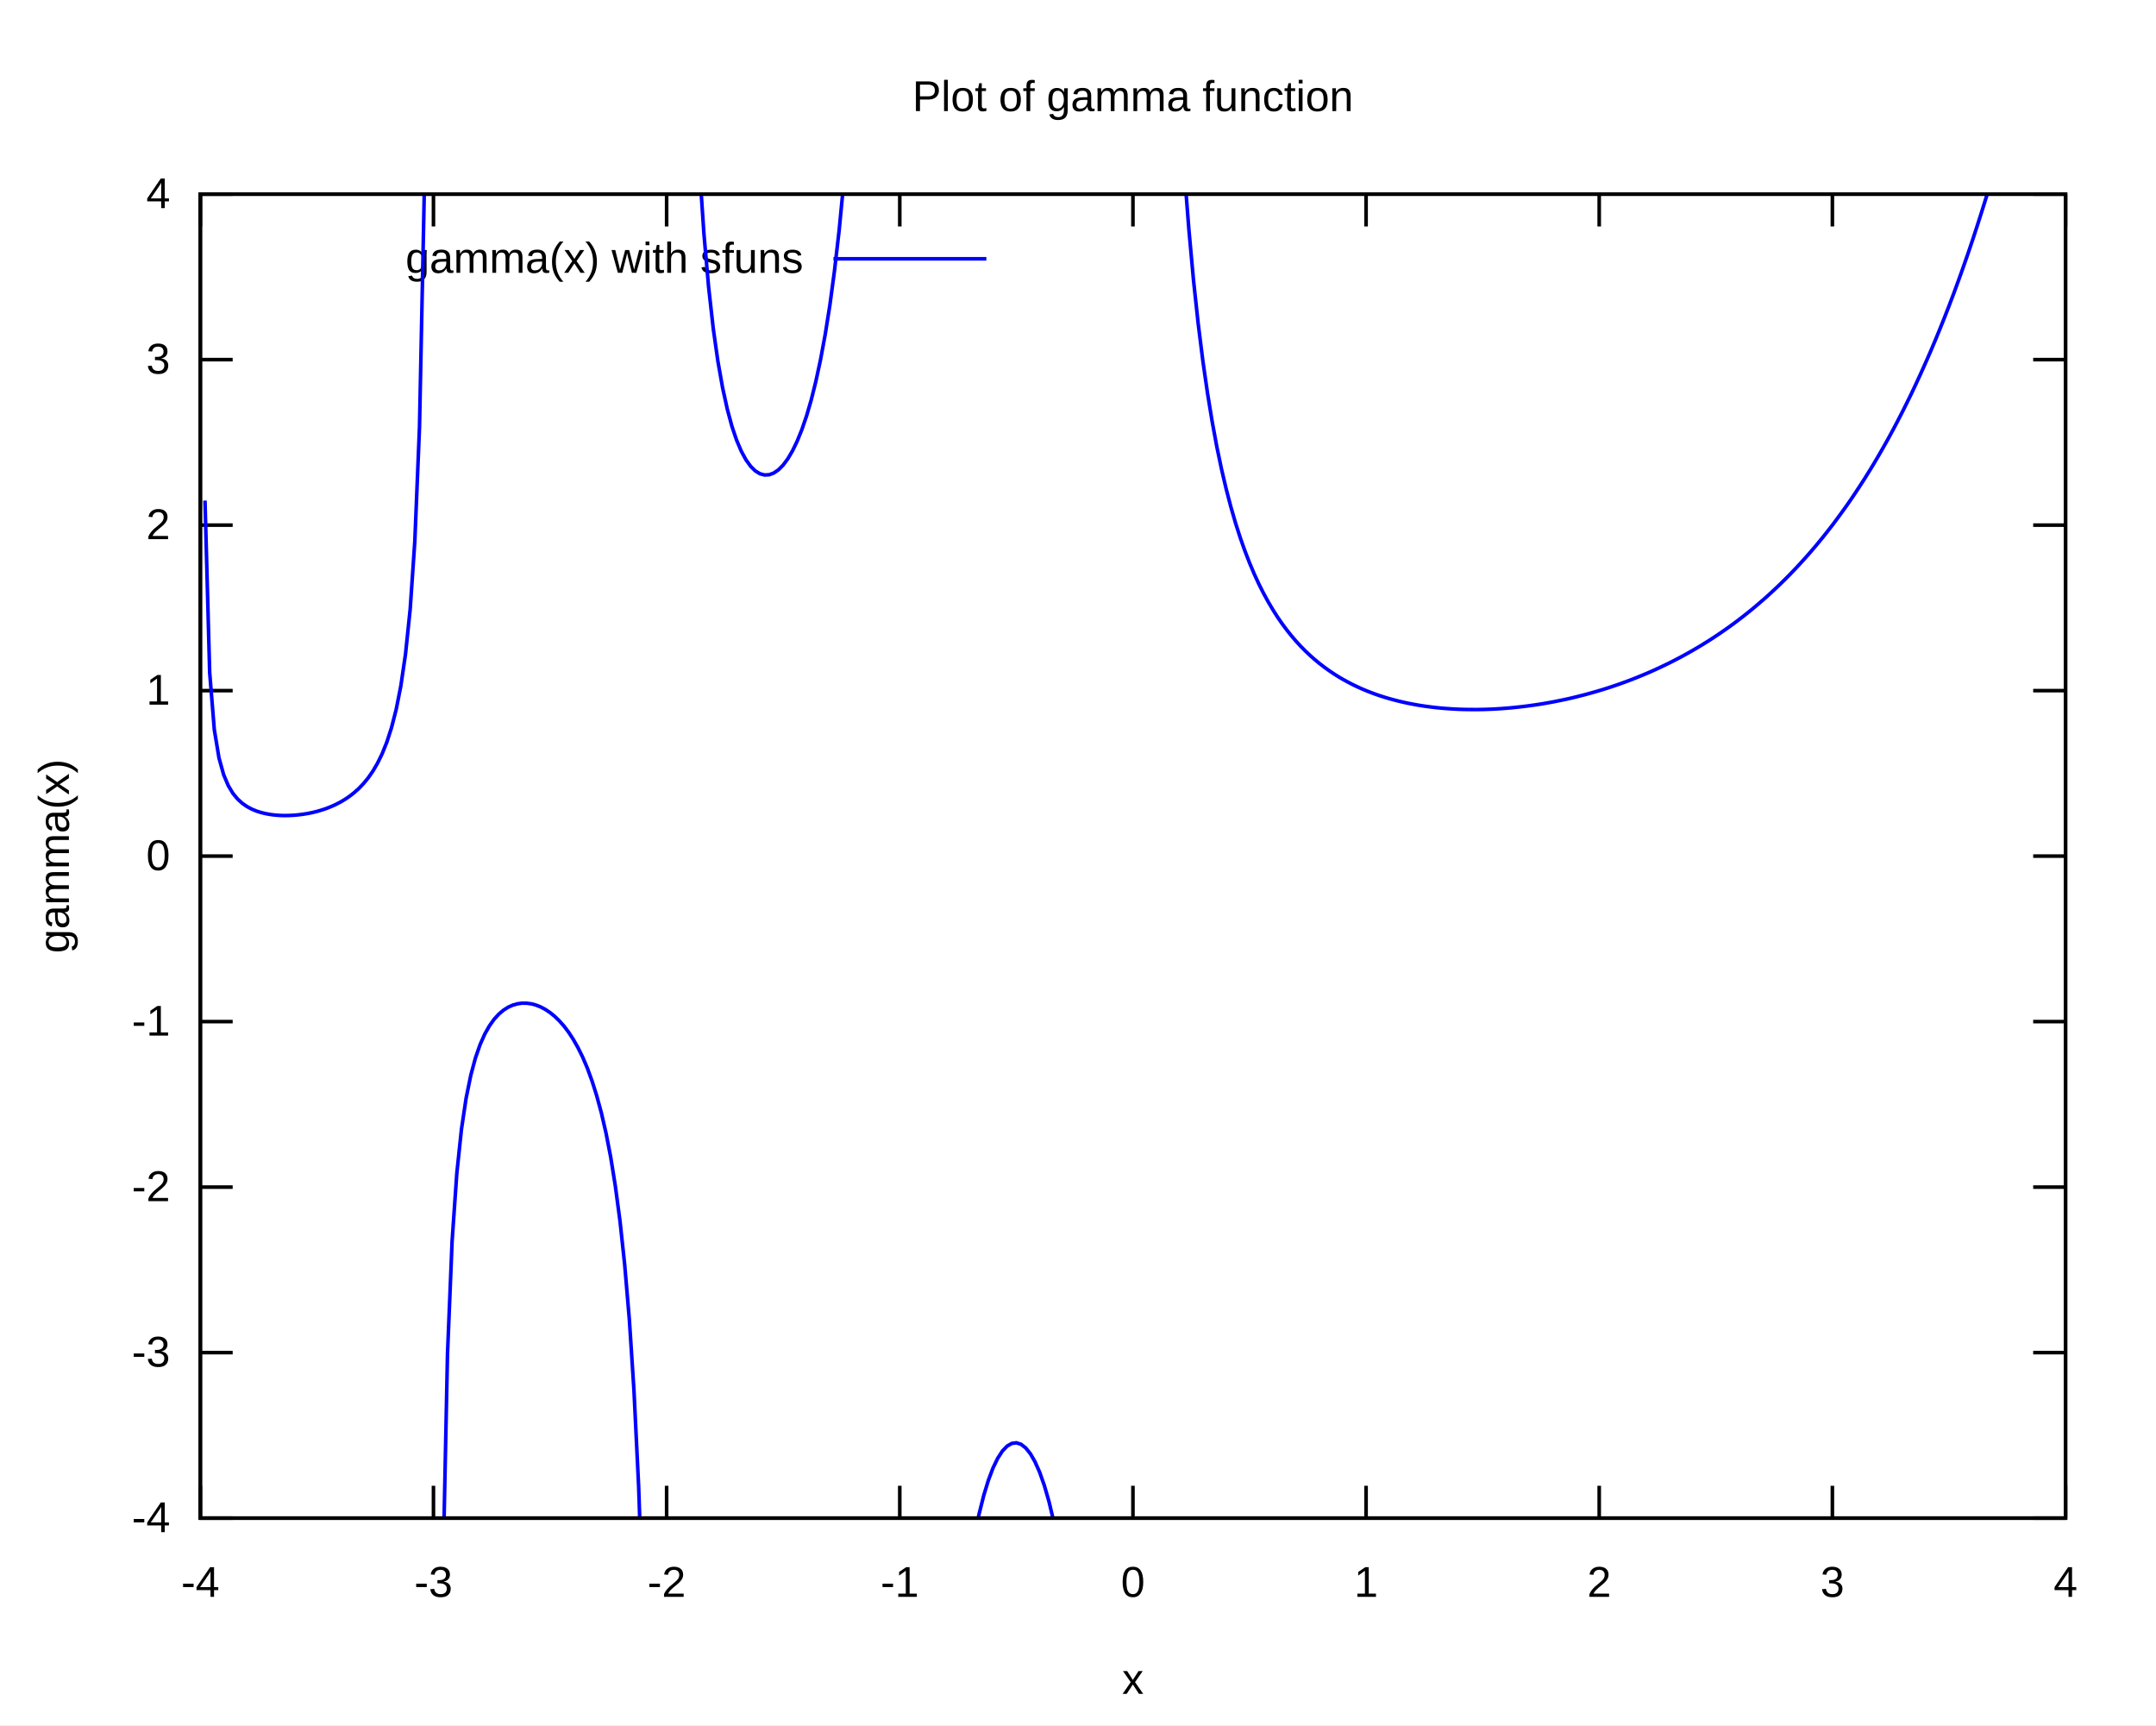
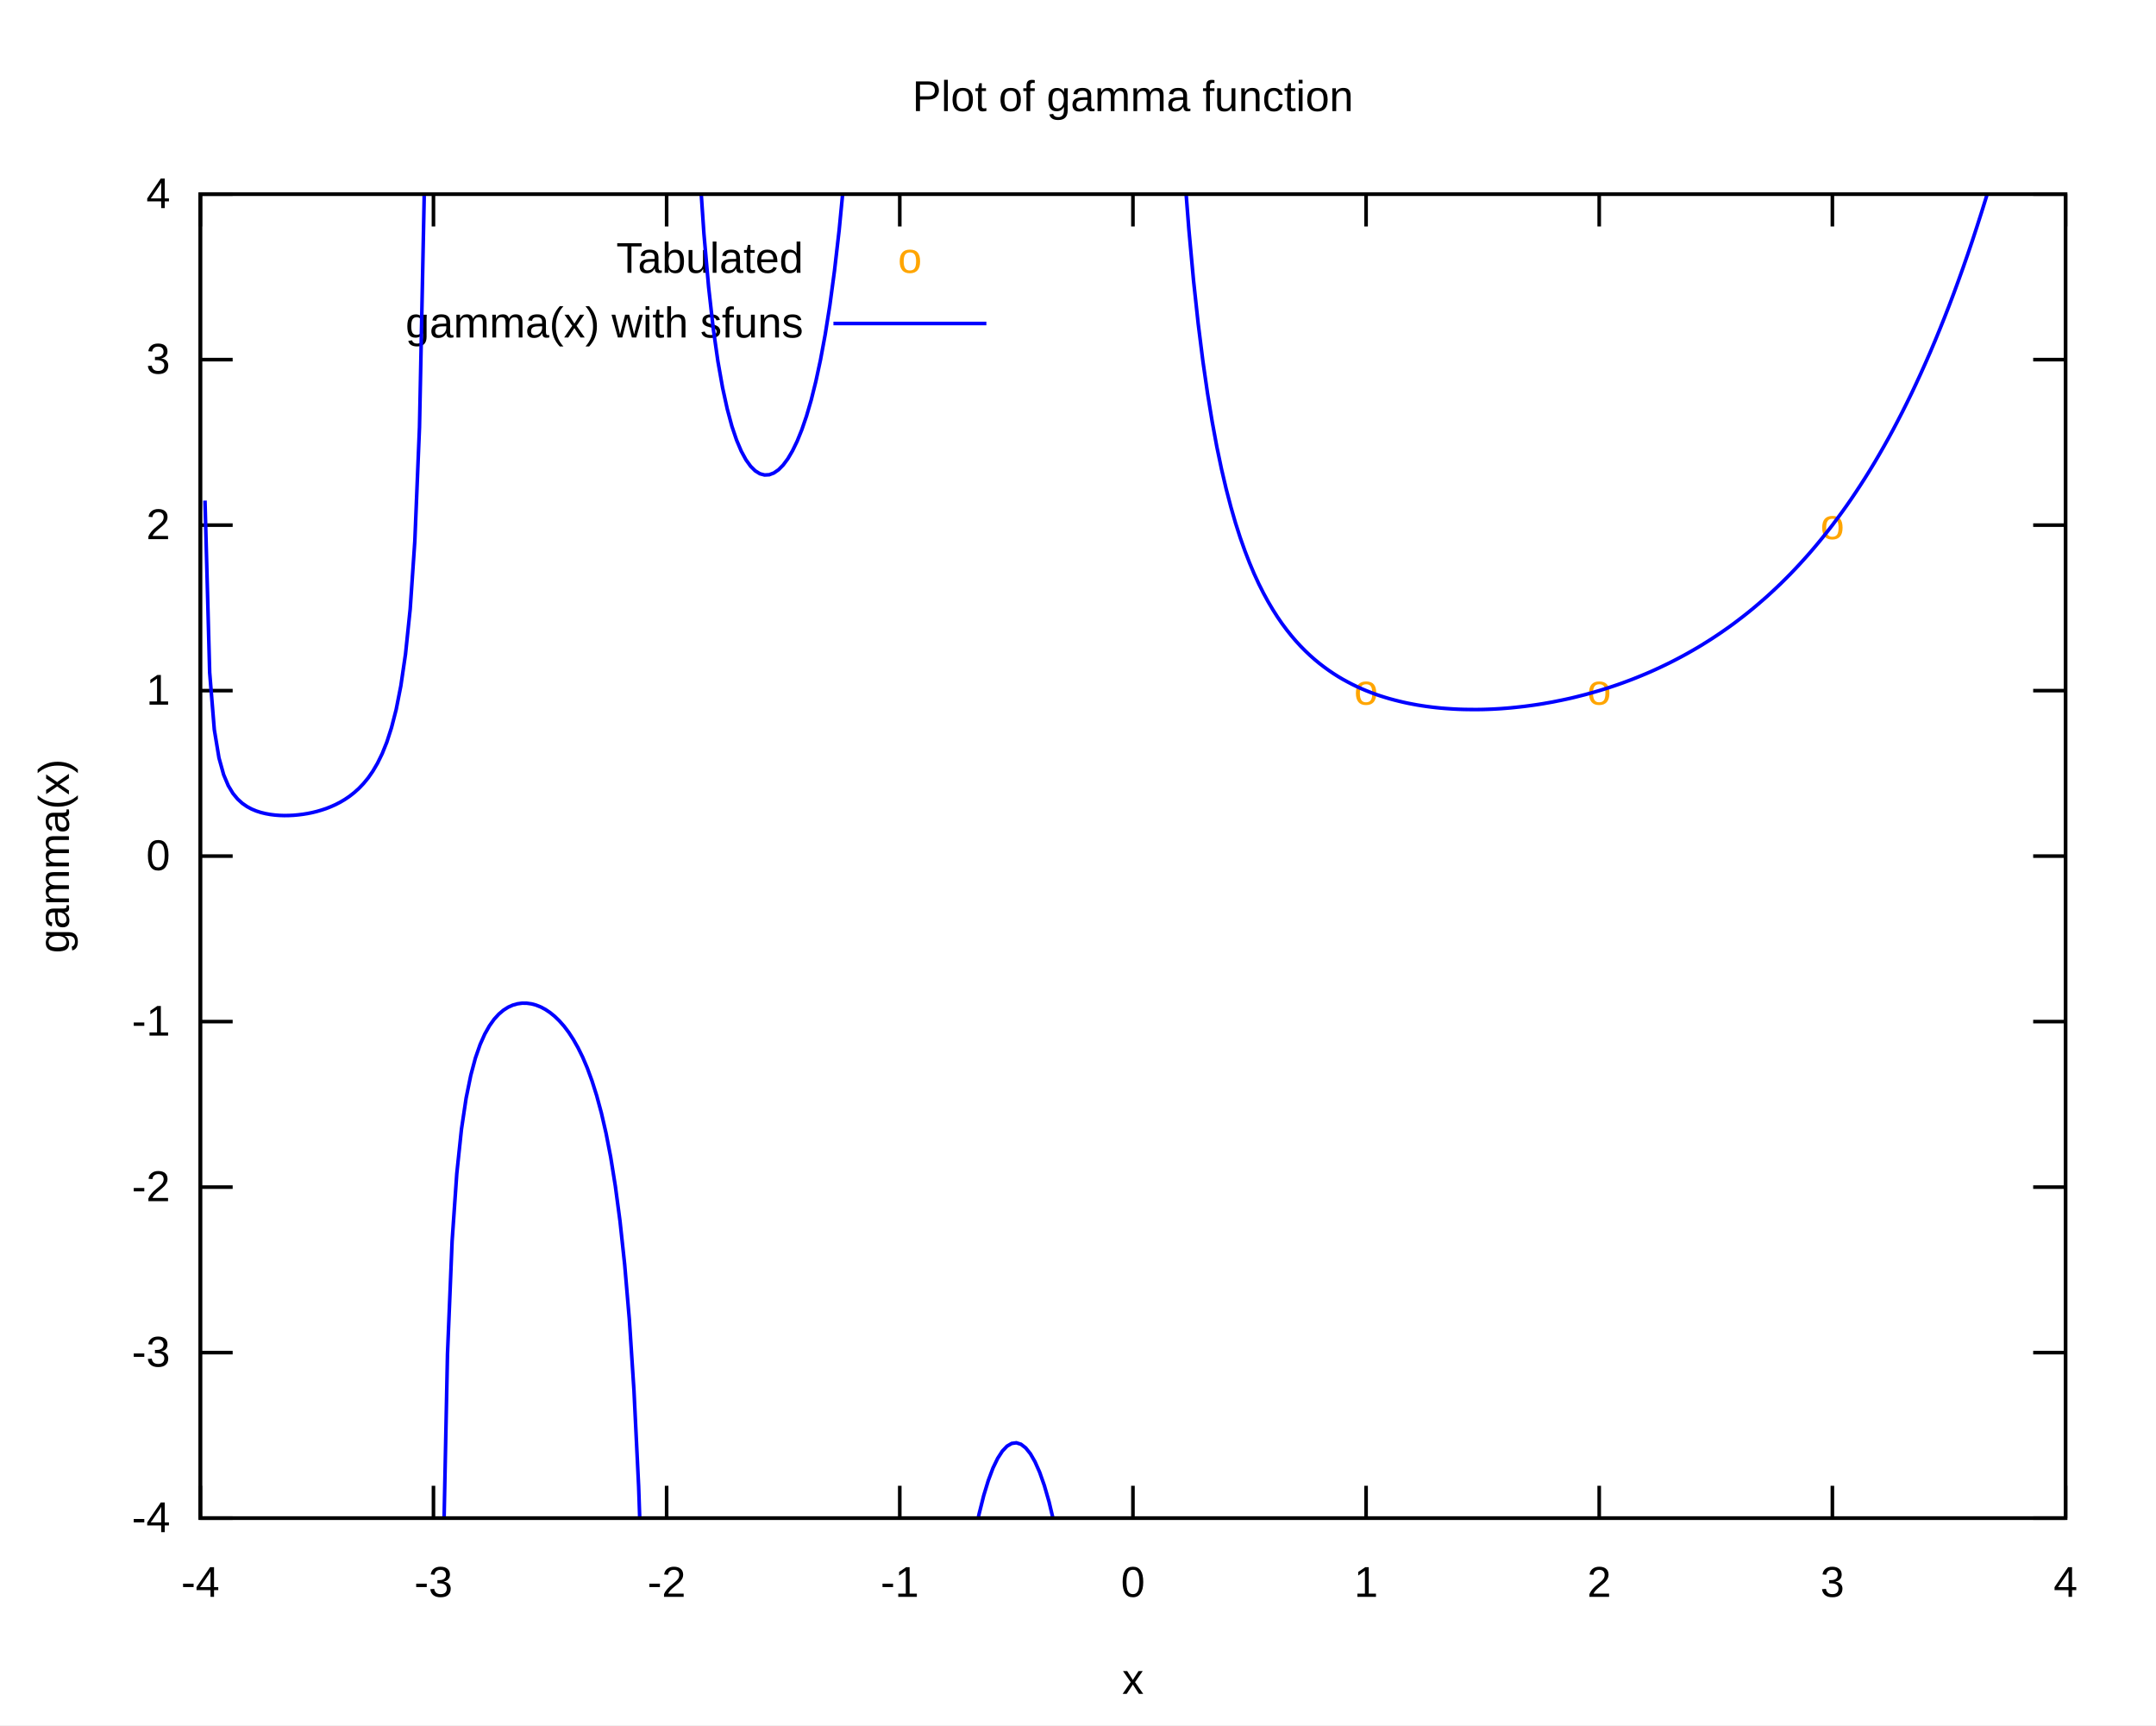
<svg xmlns="http://www.w3.org/2000/svg" xmlns:xlink="http://www.w3.org/1999/xlink" width="600" height="480" viewBox="0 0 600 480">
  <g id="gnuplot_canvas">
    <rect x="0" y="0" width="600" height="480" fill="#ffffff" />
    <defs>
      <circle id="gpDot" r="0.5" stroke-width="0.5" stroke="currentColor" />
      <path id="gpPt0" stroke-width="0.222" stroke="currentColor" d="M-1,0 h2 M0,-1 v2" />
      <path id="gpPt1" stroke-width="0.222" stroke="currentColor" d="M-1,-1 L1,1 M1,-1 L-1,1" />
      <path id="gpPt2" stroke-width="0.222" stroke="currentColor" d="M-1,0 L1,0 M0,-1 L0,1 M-1,-1 L1,1 M-1,1 L1,-1" />
      <rect id="gpPt3" stroke-width="0.222" stroke="currentColor" x="-1" y="-1" width="2" height="2" />
      <rect id="gpPt4" stroke-width="0.222" stroke="currentColor" fill="currentColor" x="-1" y="-1" width="2" height="2" />
      <circle id="gpPt5" stroke-width="0.222" stroke="currentColor" cx="0" cy="0" r="1" />
      <use xlink:href="#gpPt5" id="gpPt6" fill="currentColor" stroke="none" />
      <path id="gpPt7" stroke-width="0.222" stroke="currentColor" d="M0,-1.33 L-1.33,0.67 L1.33,0.67 z" />
      <use xlink:href="#gpPt7" id="gpPt8" fill="currentColor" stroke="none" />
      <use xlink:href="#gpPt7" id="gpPt9" stroke="currentColor" transform="rotate(180)" />
      <use xlink:href="#gpPt9" id="gpPt10" fill="currentColor" stroke="none" />
      <use xlink:href="#gpPt3" id="gpPt11" stroke="currentColor" transform="rotate(45)" />
      <use xlink:href="#gpPt11" id="gpPt12" fill="currentColor" stroke="none" />
      <path id="gpPt13" stroke-width="0.222" stroke="currentColor" d="M0,1.330 L1.265,0.411 L0.782,-1.067 L-0.782,-1.076 L-1.265,0.411 z" />
      <use xlink:href="#gpPt13" id="gpPt14" fill="currentColor" stroke="none" />
      <filter id="textbox" filterUnits="objectBoundingBox" x="0" y="0" height="1" width="1">
        <feFlood flood-color="#FFFFFF" flood-opacity="1" result="bgnd" />
        <feComposite in="SourceGraphic" in2="bgnd" operator="atop" />
      </filter>
      <filter id="greybox" filterUnits="objectBoundingBox" x="0" y="0" height="1" width="1">
        <feFlood flood-color="lightgrey" flood-opacity="1" result="grey" />
        <feComposite in="SourceGraphic" in2="grey" operator="atop" />
      </filter>
    </defs>
    <g fill="none" color="#FFFFFF" stroke="currentColor" stroke-width="1.00" stroke-linecap="butt" stroke-linejoin="miter">
</g>
    <g fill="none" color="black" stroke="currentColor" stroke-width="1.00" stroke-linecap="butt" stroke-linejoin="miter">
      <path stroke="black" d="M55.75,422.40 L64.75,422.40 M574.82,422.40 L565.82,422.40  " />
      <g transform="translate(47.36,426.30)" stroke="none" fill="black" font-family="Arial" font-size="12.00" text-anchor="end">
        <text>
          <tspan font-family="Arial">-4</tspan>
        </text>
      </g>
    </g>
    <g fill="none" color="black" stroke="currentColor" stroke-width="1.00" stroke-linecap="butt" stroke-linejoin="miter">
      <path stroke="black" d="M55.75,376.35 L64.75,376.35 M574.82,376.35 L565.82,376.35  " />
      <g transform="translate(47.36,380.25)" stroke="none" fill="black" font-family="Arial" font-size="12.00" text-anchor="end">
        <text>
          <tspan font-family="Arial">-3</tspan>
        </text>
      </g>
    </g>
    <g fill="none" color="black" stroke="currentColor" stroke-width="1.00" stroke-linecap="butt" stroke-linejoin="miter">
      <path stroke="black" d="M55.75,330.30 L64.75,330.30 M574.82,330.30 L565.82,330.30  " />
      <g transform="translate(47.36,334.20)" stroke="none" fill="black" font-family="Arial" font-size="12.00" text-anchor="end">
        <text>
          <tspan font-family="Arial">-2</tspan>
        </text>
      </g>
    </g>
    <g fill="none" color="black" stroke="currentColor" stroke-width="1.00" stroke-linecap="butt" stroke-linejoin="miter">
      <path stroke="black" d="M55.75,284.25 L64.75,284.25 M574.82,284.25 L565.82,284.25  " />
      <g transform="translate(47.36,288.15)" stroke="none" fill="black" font-family="Arial" font-size="12.00" text-anchor="end">
        <text>
          <tspan font-family="Arial">-1</tspan>
        </text>
      </g>
    </g>
    <g fill="none" color="black" stroke="currentColor" stroke-width="1.00" stroke-linecap="butt" stroke-linejoin="miter">
      <path stroke="black" d="M55.75,238.20 L64.75,238.20 M574.82,238.20 L565.82,238.20  " />
      <g transform="translate(47.36,242.10)" stroke="none" fill="black" font-family="Arial" font-size="12.00" text-anchor="end">
        <text>
          <tspan font-family="Arial"> 0</tspan>
        </text>
      </g>
    </g>
    <g fill="none" color="black" stroke="currentColor" stroke-width="1.00" stroke-linecap="butt" stroke-linejoin="miter">
      <path stroke="black" d="M55.75,192.16 L64.75,192.16 M574.82,192.16 L565.82,192.16  " />
      <g transform="translate(47.36,196.06)" stroke="none" fill="black" font-family="Arial" font-size="12.00" text-anchor="end">
        <text>
          <tspan font-family="Arial"> 1</tspan>
        </text>
      </g>
    </g>
    <g fill="none" color="black" stroke="currentColor" stroke-width="1.00" stroke-linecap="butt" stroke-linejoin="miter">
      <path stroke="black" d="M55.75,146.11 L64.75,146.11 M574.82,146.11 L565.82,146.11  " />
      <g transform="translate(47.36,150.01)" stroke="none" fill="black" font-family="Arial" font-size="12.00" text-anchor="end">
        <text>
          <tspan font-family="Arial"> 2</tspan>
        </text>
      </g>
    </g>
    <g fill="none" color="black" stroke="currentColor" stroke-width="1.00" stroke-linecap="butt" stroke-linejoin="miter">
      <path stroke="black" d="M55.75,100.06 L64.75,100.06 M574.82,100.06 L565.82,100.06  " />
      <g transform="translate(47.36,103.96)" stroke="none" fill="black" font-family="Arial" font-size="12.00" text-anchor="end">
        <text>
          <tspan font-family="Arial"> 3</tspan>
        </text>
      </g>
    </g>
    <g fill="none" color="black" stroke="currentColor" stroke-width="1.00" stroke-linecap="butt" stroke-linejoin="miter">
      <path stroke="black" d="M55.75,54.01 L64.75,54.01 M574.82,54.01 L565.82,54.01  " />
      <g transform="translate(47.36,57.91)" stroke="none" fill="black" font-family="Arial" font-size="12.00" text-anchor="end">
        <text>
          <tspan font-family="Arial"> 4</tspan>
        </text>
      </g>
    </g>
    <g fill="none" color="black" stroke="currentColor" stroke-width="1.00" stroke-linecap="butt" stroke-linejoin="miter">
      <path stroke="black" d="M55.75,422.40 L55.75,413.40 M55.75,54.01 L55.75,63.01  " />
      <g transform="translate(55.75,444.30)" stroke="none" fill="black" font-family="Arial" font-size="12.00" text-anchor="middle">
        <text>
          <tspan font-family="Arial">-4</tspan>
        </text>
      </g>
    </g>
    <g fill="none" color="black" stroke="currentColor" stroke-width="1.00" stroke-linecap="butt" stroke-linejoin="miter">
      <path stroke="black" d="M120.63,422.40 L120.63,413.40 M120.63,54.01 L120.63,63.01  " />
      <g transform="translate(120.63,444.30)" stroke="none" fill="black" font-family="Arial" font-size="12.00" text-anchor="middle">
        <text>
          <tspan font-family="Arial">-3</tspan>
        </text>
      </g>
    </g>
    <g fill="none" color="black" stroke="currentColor" stroke-width="1.00" stroke-linecap="butt" stroke-linejoin="miter">
      <path stroke="black" d="M185.52,422.40 L185.52,413.40 M185.52,54.01 L185.52,63.01  " />
      <g transform="translate(185.52,444.30)" stroke="none" fill="black" font-family="Arial" font-size="12.00" text-anchor="middle">
        <text>
          <tspan font-family="Arial">-2</tspan>
        </text>
      </g>
    </g>
    <g fill="none" color="black" stroke="currentColor" stroke-width="1.00" stroke-linecap="butt" stroke-linejoin="miter">
      <path stroke="black" d="M250.40,422.40 L250.40,413.40 M250.40,54.01 L250.40,63.01  " />
      <g transform="translate(250.40,444.30)" stroke="none" fill="black" font-family="Arial" font-size="12.00" text-anchor="middle">
        <text>
          <tspan font-family="Arial">-1</tspan>
        </text>
      </g>
    </g>
    <g fill="none" color="black" stroke="currentColor" stroke-width="1.00" stroke-linecap="butt" stroke-linejoin="miter">
      <path stroke="black" d="M315.29,422.40 L315.29,413.40 M315.29,54.01 L315.29,63.01  " />
      <g transform="translate(315.29,444.30)" stroke="none" fill="black" font-family="Arial" font-size="12.00" text-anchor="middle">
        <text>
          <tspan font-family="Arial"> 0</tspan>
        </text>
      </g>
    </g>
    <g fill="none" color="black" stroke="currentColor" stroke-width="1.00" stroke-linecap="butt" stroke-linejoin="miter">
      <path stroke="black" d="M380.17,422.40 L380.17,413.40 M380.17,54.01 L380.17,63.01  " />
      <g transform="translate(380.17,444.30)" stroke="none" fill="black" font-family="Arial" font-size="12.00" text-anchor="middle">
        <text>
          <tspan font-family="Arial"> 1</tspan>
        </text>
      </g>
    </g>
    <g fill="none" color="black" stroke="currentColor" stroke-width="1.00" stroke-linecap="butt" stroke-linejoin="miter">
      <path stroke="black" d="M445.05,422.40 L445.05,413.40 M445.05,54.01 L445.05,63.01  " />
      <g transform="translate(445.05,444.30)" stroke="none" fill="black" font-family="Arial" font-size="12.00" text-anchor="middle">
        <text>
          <tspan font-family="Arial"> 2</tspan>
        </text>
      </g>
    </g>
    <g fill="none" color="black" stroke="currentColor" stroke-width="1.00" stroke-linecap="butt" stroke-linejoin="miter">
      <path stroke="black" d="M509.94,422.40 L509.94,413.40 M509.94,54.01 L509.94,63.01  " />
      <g transform="translate(509.94,444.30)" stroke="none" fill="black" font-family="Arial" font-size="12.00" text-anchor="middle">
        <text>
          <tspan font-family="Arial"> 3</tspan>
        </text>
      </g>
    </g>
    <g fill="none" color="black" stroke="currentColor" stroke-width="1.00" stroke-linecap="butt" stroke-linejoin="miter">
      <path stroke="black" d="M574.82,422.40 L574.82,413.40 M574.82,54.01 L574.82,63.01  " />
      <g transform="translate(574.82,444.30)" stroke="none" fill="black" font-family="Arial" font-size="12.00" text-anchor="middle">
        <text>
          <tspan font-family="Arial"> 4</tspan>
        </text>
      </g>
    </g>
    <g fill="none" color="black" stroke="currentColor" stroke-width="1.00" stroke-linecap="butt" stroke-linejoin="miter">
</g>
    <g fill="none" color="black" stroke="currentColor" stroke-width="1.00" stroke-linecap="butt" stroke-linejoin="miter">
      <path stroke="black" d="M55.75,54.01 L55.75,422.40 L574.82,422.40 L574.82,54.01 L55.75,54.01 Z  " />
    </g>
    <g fill="none" color="black" stroke="currentColor" stroke-width="1.00" stroke-linecap="butt" stroke-linejoin="miter">
      <g transform="translate(19.18,238.21) rotate(270)" stroke="none" fill="black" font-family="Arial" font-size="12.00" text-anchor="middle">
        <text>
          <tspan font-family="Arial">gamma(x)</tspan>
        </text>
      </g>
    </g>
    <g fill="none" color="black" stroke="currentColor" stroke-width="1.00" stroke-linecap="butt" stroke-linejoin="miter">
      <g transform="translate(315.28,471.30)" stroke="none" fill="black" font-family="Arial" font-size="12.00" text-anchor="middle">
        <text>
          <tspan font-family="Arial">x</tspan>
        </text>
      </g>
    </g>
    <g fill="none" color="black" stroke="currentColor" stroke-width="1.00" stroke-linecap="butt" stroke-linejoin="miter">
</g>
    <g id="gnuplot_plot_1">
      <g fill="none" color="black" stroke="currentColor" stroke-width="1.00" stroke-linecap="butt" stroke-linejoin="miter">
        <g transform="translate(223.55,75.91)" stroke="none" fill="black" font-family="Arial" font-size="12.00" text-anchor="end">
          <text>
+             <tspan font-family="Arial">Tabulated</tspan>
+           </text>
+         </g>
+       </g>
+       <g fill="none" color="black" stroke="currentColor" stroke-width="1.00" stroke-linecap="butt" stroke-linejoin="miter">
+         <g transform="translate(380.17,196.06)" stroke="none" fill="rgb(255,165,0)" font-family="Arial" font-size="12.00" text-anchor="middle">
+           <text>o</text>
+         </g>
+         <g transform="translate(445.05,196.06)" stroke="none" fill="rgb(255,165,0)" font-family="Arial" font-size="12.00" text-anchor="middle">
+           <text>o</text>
+         </g>
+         <g transform="translate(509.94,150.01)" stroke="none" fill="rgb(255,165,0)" font-family="Arial" font-size="12.00" text-anchor="middle">
+           <text>o</text>
+         </g>
+         <g transform="translate(253.22,75.91)" stroke="none" fill="rgb(255,165,0)" font-family="Arial" font-size="12.00" text-anchor="middle">
+           <text>
+             <tspan font-family="Arial">o</tspan>
+           </text>
+         </g>
+       </g>
+     </g>
+     <g id="gnuplot_plot_2">
+       <g fill="none" color="black" stroke="currentColor" stroke-width="1.00" stroke-linecap="butt" stroke-linejoin="miter">
+         <g transform="translate(223.55,93.91)" stroke="none" fill="black" font-family="Arial" font-size="12.00" text-anchor="end">
+           <text>
            <tspan font-family="Arial">gamma(x) with sfuns</tspan>
          </text>
        </g>
      </g>
      <g fill="none" color="black" stroke="currentColor" stroke-width="1.00" stroke-linecap="butt" stroke-linejoin="miter">
-         <path stroke="rgb(  0,   0, 255)" d="M231.94,72.01 L274.50,72.01 M57.05,139.28 L58.35,187.13 L59.64,203.01 L60.94,210.88 L62.24,215.55 L63.54,218.62   L64.83,220.76 L66.13,222.33 L67.43,223.51 L68.73,224.41 L70.02,225.11 L71.32,225.65 L72.62,226.07 L73.92,226.38   L75.22,226.62 L76.51,226.78 L77.81,226.88 L79.11,226.92 L80.41,226.90 L81.70,226.84 L83.00,226.72 L84.30,226.56   L85.60,226.35 L86.89,226.09 L88.19,225.77 L89.49,225.39 L90.79,224.96 L92.08,224.45 L93.38,223.87 L94.68,223.20   L95.98,222.43 L97.28,221.55 L98.57,220.54 L99.87,219.37 L101.17,218.01 L102.47,216.43 L103.76,214.57 L105.06,212.36   L106.36,209.70 L107.66,206.47 L108.95,202.47 L110.25,197.42 L111.55,190.84 L112.85,181.99 L114.15,169.49 L115.44,150.60   L116.74,118.93 L118.04,55.30 L118.04,54.01 M123.59,422.40 L124.53,376.88 L125.82,345.31 L127.12,326.55 L128.42,314.20   L129.72,305.53 L131.02,299.17 L132.31,294.36 L133.61,290.64 L134.91,287.72 L136.21,285.42 L137.50,283.61 L138.80,282.18   L140.10,281.08 L141.40,280.25 L142.69,279.67 L143.99,279.30 L145.29,279.12 L146.59,279.13 L147.88,279.31 L149.18,279.66   L150.48,280.18 L151.78,280.87 L153.08,281.74 L154.37,282.79 L155.67,284.05 L156.97,285.52 L158.27,287.24 L159.56,289.23   L160.86,291.52 L162.16,294.16 L163.46,297.21 L164.75,300.74 L166.05,304.84 L167.35,309.63 L168.65,315.26 L169.95,321.95   L171.24,329.98 L172.54,339.74 L173.84,351.83 L175.14,367.10 L176.43,386.93 L177.73,413.61 L178.03,422.40 M195.15,54.01   L195.90,65.07 L197.20,79.86 L198.49,91.40 L199.79,100.55 L201.09,107.88 L202.39,113.80 L203.68,118.59 L204.98,122.44   L206.28,125.51 L207.58,127.91 L208.88,129.72 L210.17,131.00 L211.47,131.81 L212.77,132.16 L214.07,132.09 L215.36,131.60   L216.66,130.70 L217.96,129.38 L219.26,127.63 L220.55,125.43 L221.85,122.75 L223.15,119.54 L224.45,115.75 L225.75,111.31   L227.04,106.14 L228.34,100.12 L229.64,93.12 L230.94,84.94 L232.23,75.35 L233.53,64.05 L234.50,54.01 M272.23,422.40   L272.46,421.30 L273.76,416.12 L275.06,411.87 L276.35,408.44 L277.65,405.76 L278.95,403.75 L280.25,402.38 L281.55,401.62   L282.84,401.44 L284.14,401.85 L285.44,402.86 L286.74,404.47 L288.03,406.71 L289.33,409.64 L290.63,413.32 L291.93,417.81   L293.02,422.40 M330.09,54.01 L330.86,63.89 L332.15,78.03 L333.45,90.07 L334.75,100.45 L336.05,109.46 L337.35,117.37   L338.64,124.34 L339.94,130.53 L341.24,136.06 L342.54,141.03 L343.83,145.50 L345.13,149.55 L346.43,153.23 L347.73,156.59   L349.02,159.65 L350.32,162.47 L351.62,165.05 L352.92,167.43 L354.22,169.63 L355.51,171.66 L356.81,173.55 L358.11,175.29   L359.41,176.92 L360.70,178.43 L362.00,179.84 L363.30,181.15 L364.60,182.38 L365.89,183.52 L367.19,184.59 L368.49,185.59   L369.79,186.53 L371.09,187.41 L372.38,188.23 L373.68,189.00 L374.98,189.71 L376.28,190.39 L377.57,191.02 L378.87,191.61   L380.17,192.16 L381.47,192.67 L382.76,193.15 L384.06,193.60 L385.36,194.01 L386.66,194.40 L387.95,194.75 L389.25,195.08   L390.55,195.39 L391.85,195.67 L393.15,195.92 L394.44,196.16 L395.74,196.37 L397.04,196.56 L398.34,196.73 L399.63,196.88   L400.93,197.01 L402.23,197.12 L403.53,197.21 L404.82,197.29 L406.12,197.35 L407.42,197.39 L408.72,197.41 L410.02,197.42   L411.31,197.42 L412.61,197.40 L413.91,197.36 L415.21,197.31 L416.50,197.24 L417.80,197.16 L419.10,197.06 L420.40,196.95   L421.69,196.82 L422.99,196.68 L424.29,196.53 L425.59,196.36 L426.89,196.18 L428.18,195.99 L429.48,195.78 L430.78,195.55   L432.08,195.32 L433.37,195.06 L434.67,194.80 L435.97,194.52 L437.27,194.23 L438.56,193.92 L439.86,193.59 L441.16,193.26   L442.46,192.90 L443.75,192.54 L445.05,192.16 L446.35,191.76 L447.65,191.35 L448.95,190.92 L450.24,190.48 L451.54,190.02   L452.84,189.54 L454.14,189.05 L455.43,188.54 L456.73,188.01 L458.03,187.47 L459.33,186.91 L460.62,186.33 L461.92,185.73   L463.22,185.11 L464.52,184.48 L465.82,183.82 L467.11,183.15 L468.41,182.46 L469.71,181.74 L471.01,181.00 L472.30,180.25   L473.60,179.47 L474.90,178.66 L476.20,177.84 L477.49,176.99 L478.79,176.12 L480.09,175.22 L481.39,174.30 L482.69,173.35   L483.98,172.37 L485.28,171.37 L486.58,170.34 L487.88,169.28 L489.17,168.19 L490.47,167.07 L491.77,165.93 L493.07,164.74   L494.36,163.53 L495.66,162.29 L496.96,161.00 L498.26,159.69 L499.55,158.34 L500.85,156.95 L502.15,155.52 L503.45,154.06   L504.75,152.55 L506.04,151.01 L507.34,149.42 L508.64,147.78 L509.94,146.11 L511.23,144.38 L512.53,142.61 L513.83,140.80   L515.13,138.93 L516.42,137.01 L517.72,135.03 L519.02,133.01 L520.32,130.92 L521.62,128.78 L522.91,126.58 L524.21,124.32   L525.51,122.00 L526.81,119.61 L528.10,117.16 L529.40,114.64 L530.70,112.04 L532.00,109.38 L533.29,106.64 L534.59,103.82   L535.89,100.92 L537.19,97.95 L538.49,94.88 L539.78,91.74 L541.08,88.50 L542.38,85.17 L543.68,81.74 L544.97,78.22   L546.27,74.60 L547.57,70.87 L548.87,67.04 L550.16,63.10 L551.46,59.04 L552.76,54.87 L553.02,54.01  " />
+         <path stroke="rgb(  0,   0, 255)" d="M231.94,90.01 L274.50,90.01 M57.05,139.28 L58.35,187.13 L59.64,203.01 L60.94,210.88 L62.24,215.55 L63.54,218.62   L64.83,220.76 L66.13,222.33 L67.43,223.51 L68.73,224.41 L70.02,225.11 L71.32,225.65 L72.62,226.07 L73.92,226.38   L75.22,226.62 L76.51,226.78 L77.81,226.88 L79.11,226.92 L80.41,226.90 L81.70,226.84 L83.00,226.72 L84.30,226.56   L85.60,226.35 L86.89,226.09 L88.19,225.77 L89.49,225.39 L90.79,224.96 L92.08,224.45 L93.38,223.87 L94.68,223.20   L95.98,222.43 L97.28,221.55 L98.57,220.54 L99.87,219.37 L101.17,218.01 L102.47,216.43 L103.76,214.57 L105.06,212.36   L106.36,209.70 L107.66,206.47 L108.95,202.47 L110.25,197.42 L111.55,190.84 L112.85,181.99 L114.15,169.49 L115.44,150.60   L116.74,118.93 L118.04,55.30 L118.04,54.01 M123.59,422.40 L124.53,376.88 L125.82,345.31 L127.12,326.55 L128.42,314.20   L129.72,305.53 L131.02,299.17 L132.31,294.36 L133.61,290.64 L134.91,287.72 L136.21,285.42 L137.50,283.61 L138.80,282.18   L140.10,281.08 L141.40,280.25 L142.69,279.67 L143.99,279.30 L145.29,279.12 L146.59,279.13 L147.88,279.31 L149.18,279.66   L150.48,280.18 L151.78,280.87 L153.08,281.74 L154.37,282.79 L155.67,284.05 L156.97,285.52 L158.27,287.24 L159.56,289.23   L160.86,291.52 L162.16,294.16 L163.46,297.21 L164.75,300.74 L166.05,304.84 L167.35,309.63 L168.65,315.26 L169.95,321.95   L171.24,329.98 L172.54,339.74 L173.84,351.83 L175.14,367.10 L176.43,386.93 L177.73,413.61 L178.03,422.40 M195.15,54.01   L195.90,65.07 L197.20,79.86 L198.49,91.40 L199.79,100.55 L201.09,107.88 L202.39,113.80 L203.68,118.59 L204.98,122.44   L206.28,125.51 L207.58,127.91 L208.88,129.72 L210.17,131.00 L211.47,131.81 L212.77,132.16 L214.07,132.09 L215.36,131.60   L216.66,130.70 L217.96,129.38 L219.26,127.63 L220.55,125.43 L221.85,122.75 L223.15,119.54 L224.45,115.75 L225.75,111.31   L227.04,106.14 L228.34,100.12 L229.64,93.12 L230.94,84.94 L232.23,75.35 L233.53,64.05 L234.50,54.01 M272.23,422.40   L272.46,421.30 L273.76,416.12 L275.06,411.87 L276.35,408.44 L277.65,405.76 L278.95,403.75 L280.25,402.38 L281.55,401.62   L282.84,401.44 L284.14,401.85 L285.44,402.86 L286.74,404.47 L288.03,406.71 L289.33,409.64 L290.63,413.32 L291.93,417.81   L293.02,422.40 M330.09,54.01 L330.86,63.89 L332.15,78.03 L333.45,90.07 L334.75,100.45 L336.05,109.46 L337.35,117.37   L338.64,124.34 L339.94,130.53 L341.24,136.06 L342.54,141.03 L343.83,145.50 L345.13,149.55 L346.43,153.23 L347.73,156.59   L349.02,159.65 L350.32,162.47 L351.62,165.05 L352.92,167.43 L354.22,169.63 L355.51,171.66 L356.81,173.55 L358.11,175.29   L359.41,176.92 L360.70,178.43 L362.00,179.84 L363.30,181.15 L364.60,182.38 L365.89,183.52 L367.19,184.59 L368.49,185.59   L369.79,186.53 L371.09,187.41 L372.38,188.23 L373.68,189.00 L374.98,189.71 L376.28,190.39 L377.57,191.02 L378.87,191.61   L380.17,192.16 L381.47,192.67 L382.76,193.15 L384.06,193.60 L385.36,194.01 L386.66,194.40 L387.95,194.75 L389.25,195.08   L390.55,195.39 L391.85,195.67 L393.15,195.92 L394.44,196.16 L395.74,196.37 L397.04,196.56 L398.34,196.73 L399.63,196.88   L400.93,197.01 L402.23,197.12 L403.53,197.21 L404.82,197.29 L406.12,197.35 L407.42,197.39 L408.72,197.41 L410.02,197.42   L411.31,197.42 L412.61,197.40 L413.91,197.36 L415.21,197.31 L416.50,197.24 L417.80,197.16 L419.10,197.06 L420.40,196.95   L421.69,196.82 L422.99,196.68 L424.29,196.53 L425.59,196.36 L426.89,196.18 L428.18,195.99 L429.48,195.78 L430.78,195.55   L432.08,195.32 L433.37,195.06 L434.67,194.80 L435.97,194.52 L437.27,194.23 L438.56,193.92 L439.86,193.59 L441.16,193.26   L442.46,192.90 L443.75,192.54 L445.05,192.16 L446.35,191.76 L447.65,191.35 L448.95,190.92 L450.24,190.48 L451.54,190.02   L452.84,189.54 L454.14,189.05 L455.43,188.54 L456.73,188.01 L458.03,187.47 L459.33,186.91 L460.62,186.33 L461.92,185.73   L463.22,185.11 L464.52,184.48 L465.82,183.82 L467.11,183.15 L468.41,182.46 L469.71,181.74 L471.01,181.00 L472.30,180.25   L473.60,179.47 L474.90,178.66 L476.20,177.84 L477.49,176.99 L478.79,176.12 L480.09,175.22 L481.39,174.30 L482.69,173.35   L483.98,172.37 L485.28,171.37 L486.58,170.34 L487.88,169.28 L489.17,168.19 L490.47,167.07 L491.77,165.93 L493.07,164.74   L494.36,163.53 L495.66,162.29 L496.96,161.00 L498.26,159.69 L499.55,158.34 L500.85,156.95 L502.15,155.52 L503.45,154.06   L504.75,152.55 L506.04,151.01 L507.34,149.42 L508.64,147.78 L509.94,146.11 L511.23,144.38 L512.53,142.61 L513.83,140.80   L515.13,138.93 L516.42,137.01 L517.72,135.03 L519.02,133.01 L520.32,130.92 L521.62,128.78 L522.91,126.58 L524.21,124.32   L525.51,122.00 L526.81,119.61 L528.10,117.16 L529.40,114.64 L530.70,112.04 L532.00,109.38 L533.29,106.64 L534.59,103.82   L535.89,100.92 L537.19,97.95 L538.49,94.88 L539.78,91.74 L541.08,88.50 L542.38,85.17 L543.68,81.74 L544.97,78.22   L546.27,74.60 L547.57,70.87 L548.87,67.04 L550.16,63.10 L551.46,59.04 L552.76,54.87 L553.02,54.01  " />
      </g>
    </g>
    <g fill="none" color="#FFFFFF" stroke="rgb(  0,   0, 255)" stroke-width="2.00" stroke-linecap="butt" stroke-linejoin="miter">
</g>
    <g fill="none" color="black" stroke="currentColor" stroke-width="2.00" stroke-linecap="butt" stroke-linejoin="miter">
</g>
    <g fill="none" color="black" stroke="black" stroke-width="1.00" stroke-linecap="butt" stroke-linejoin="miter">
</g>
    <g fill="none" color="black" stroke="currentColor" stroke-width="1.00" stroke-linecap="butt" stroke-linejoin="miter">
      <path stroke="black" d="M55.75,54.01 L55.75,422.40 L574.82,422.40 L574.82,54.01 L55.75,54.01 Z  " />
    </g>
    <g fill="none" color="black" stroke="currentColor" stroke-width="1.00" stroke-linecap="butt" stroke-linejoin="miter">
      <g transform="translate(315.28,30.91)" stroke="none" fill="black" font-family="Arial" font-size="12.00" text-anchor="middle">
        <text>
          <tspan font-family="Arial">Plot of gamma function</tspan>
        </text>
      </g>
    </g>
    <g fill="none" color="black" stroke="currentColor" stroke-width="1.00" stroke-linecap="butt" stroke-linejoin="miter">
</g>
  </g>
</svg>
